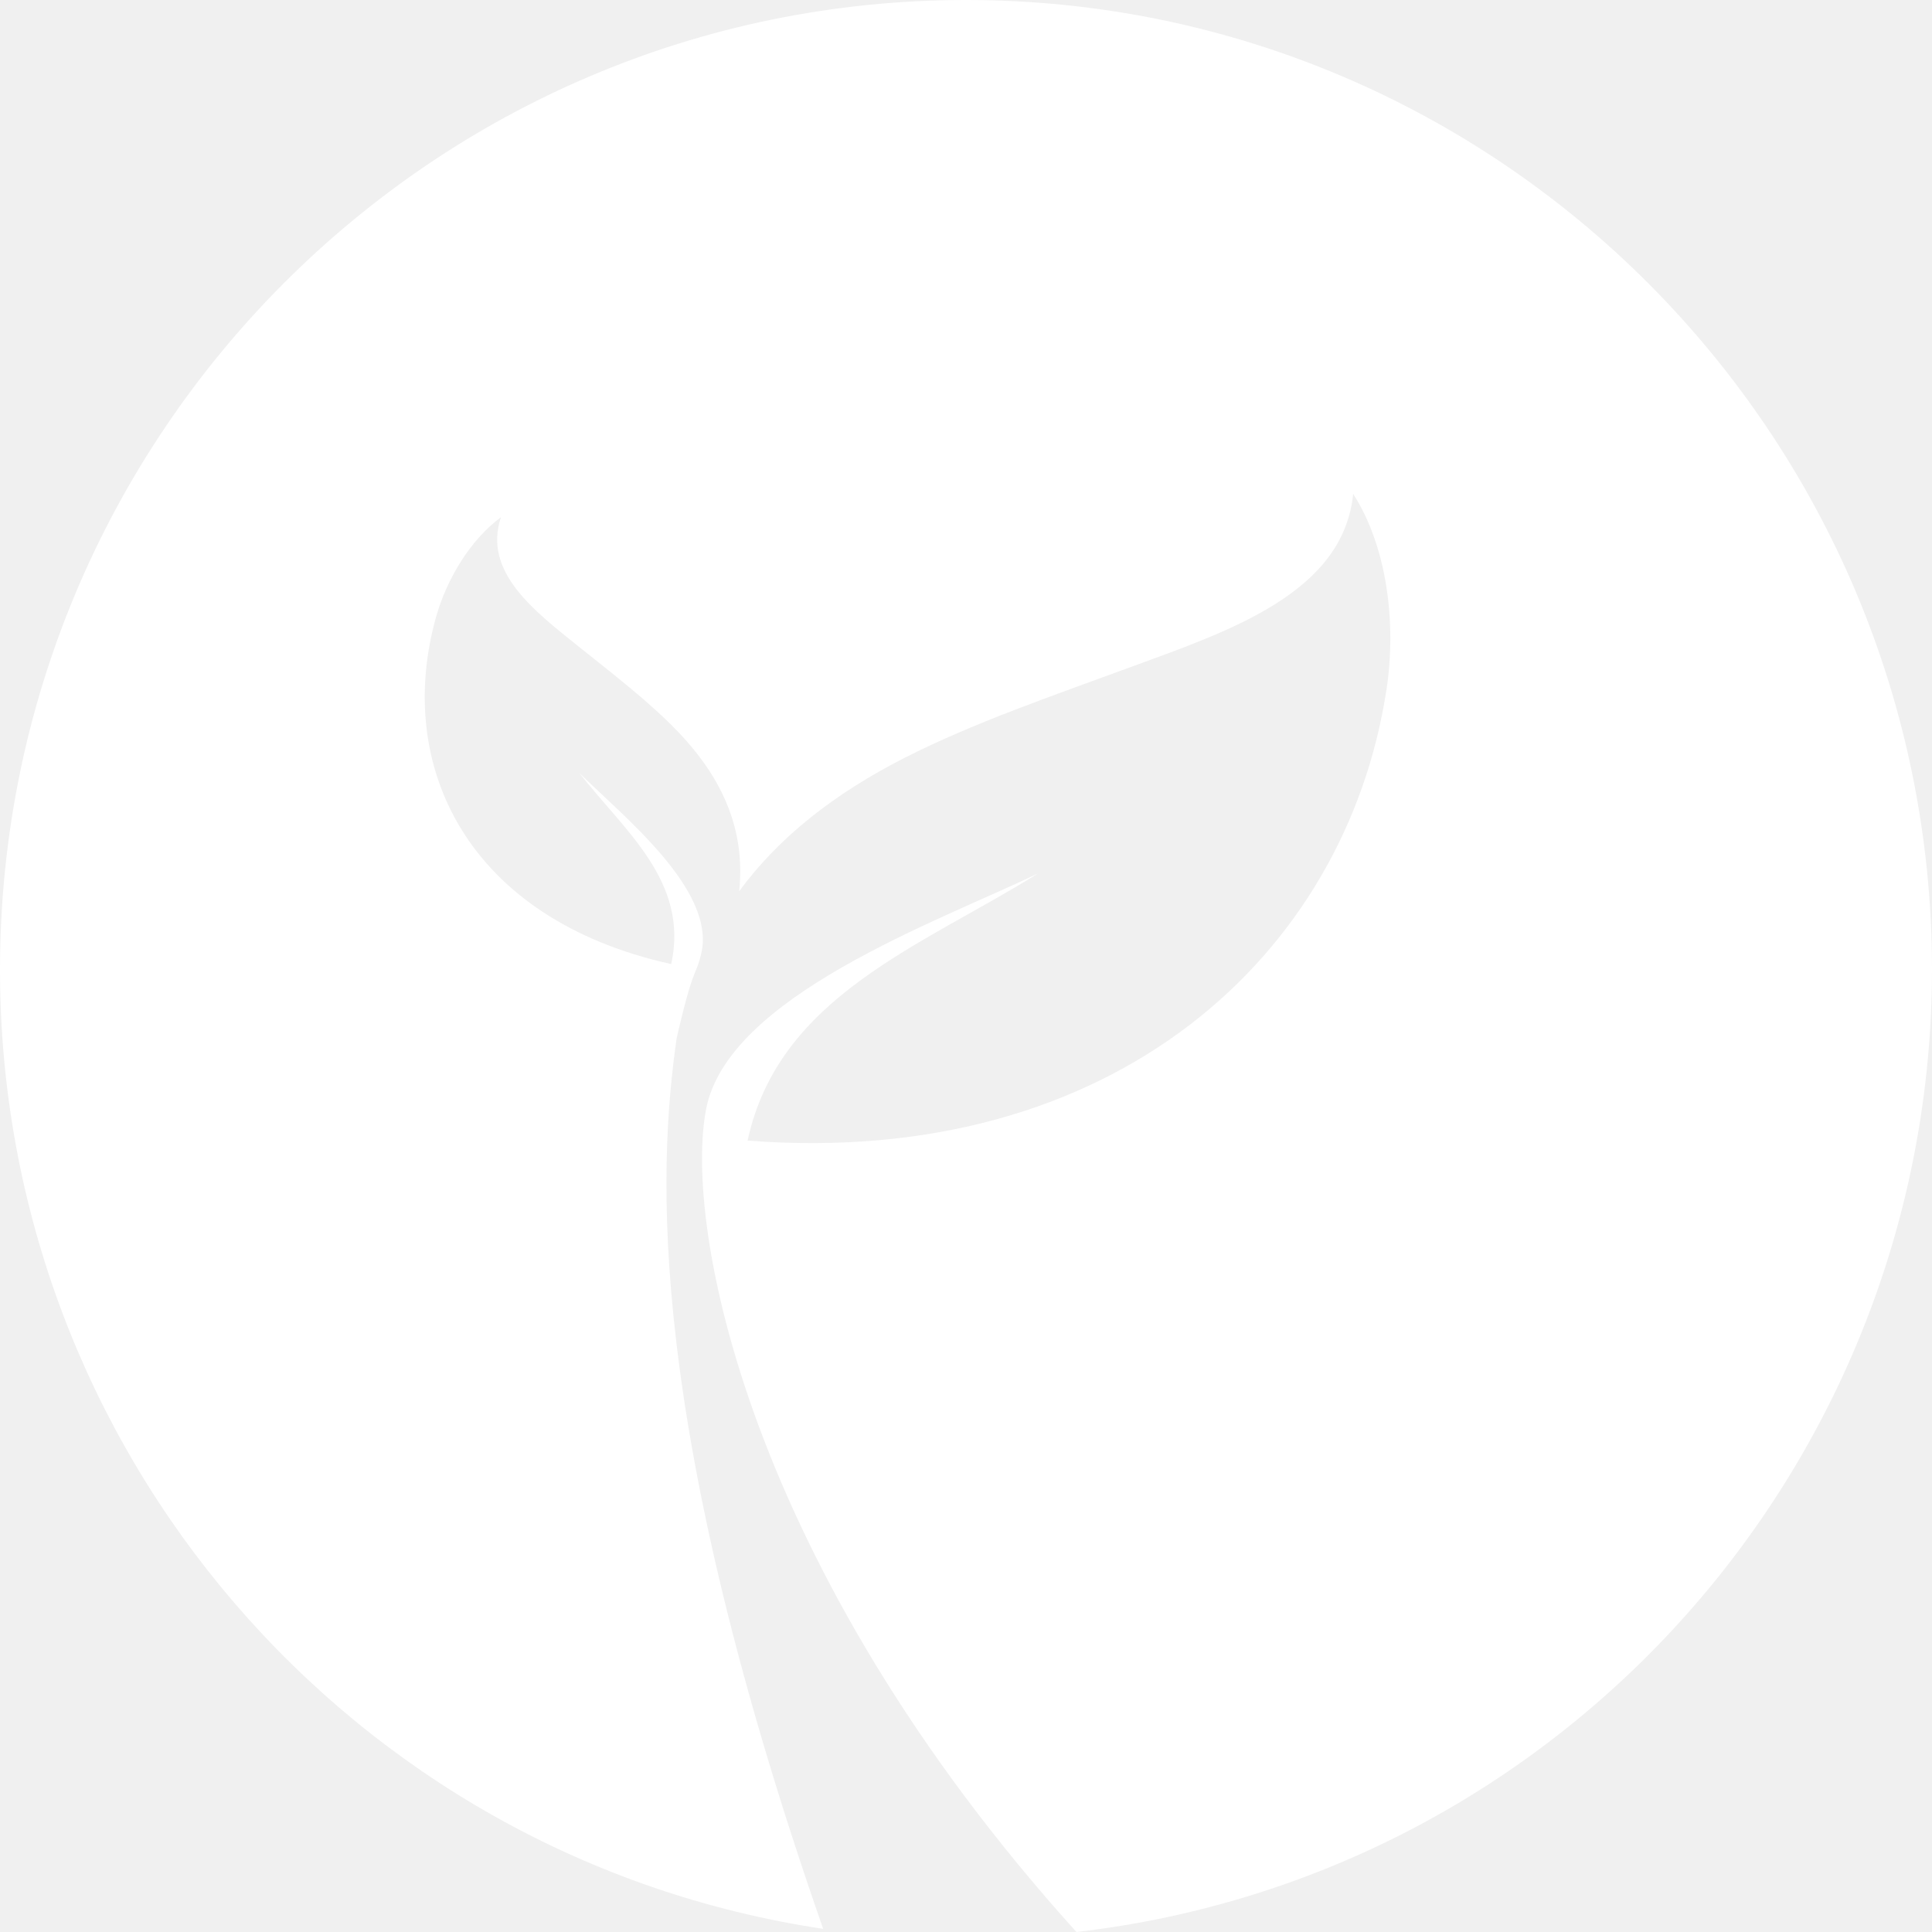
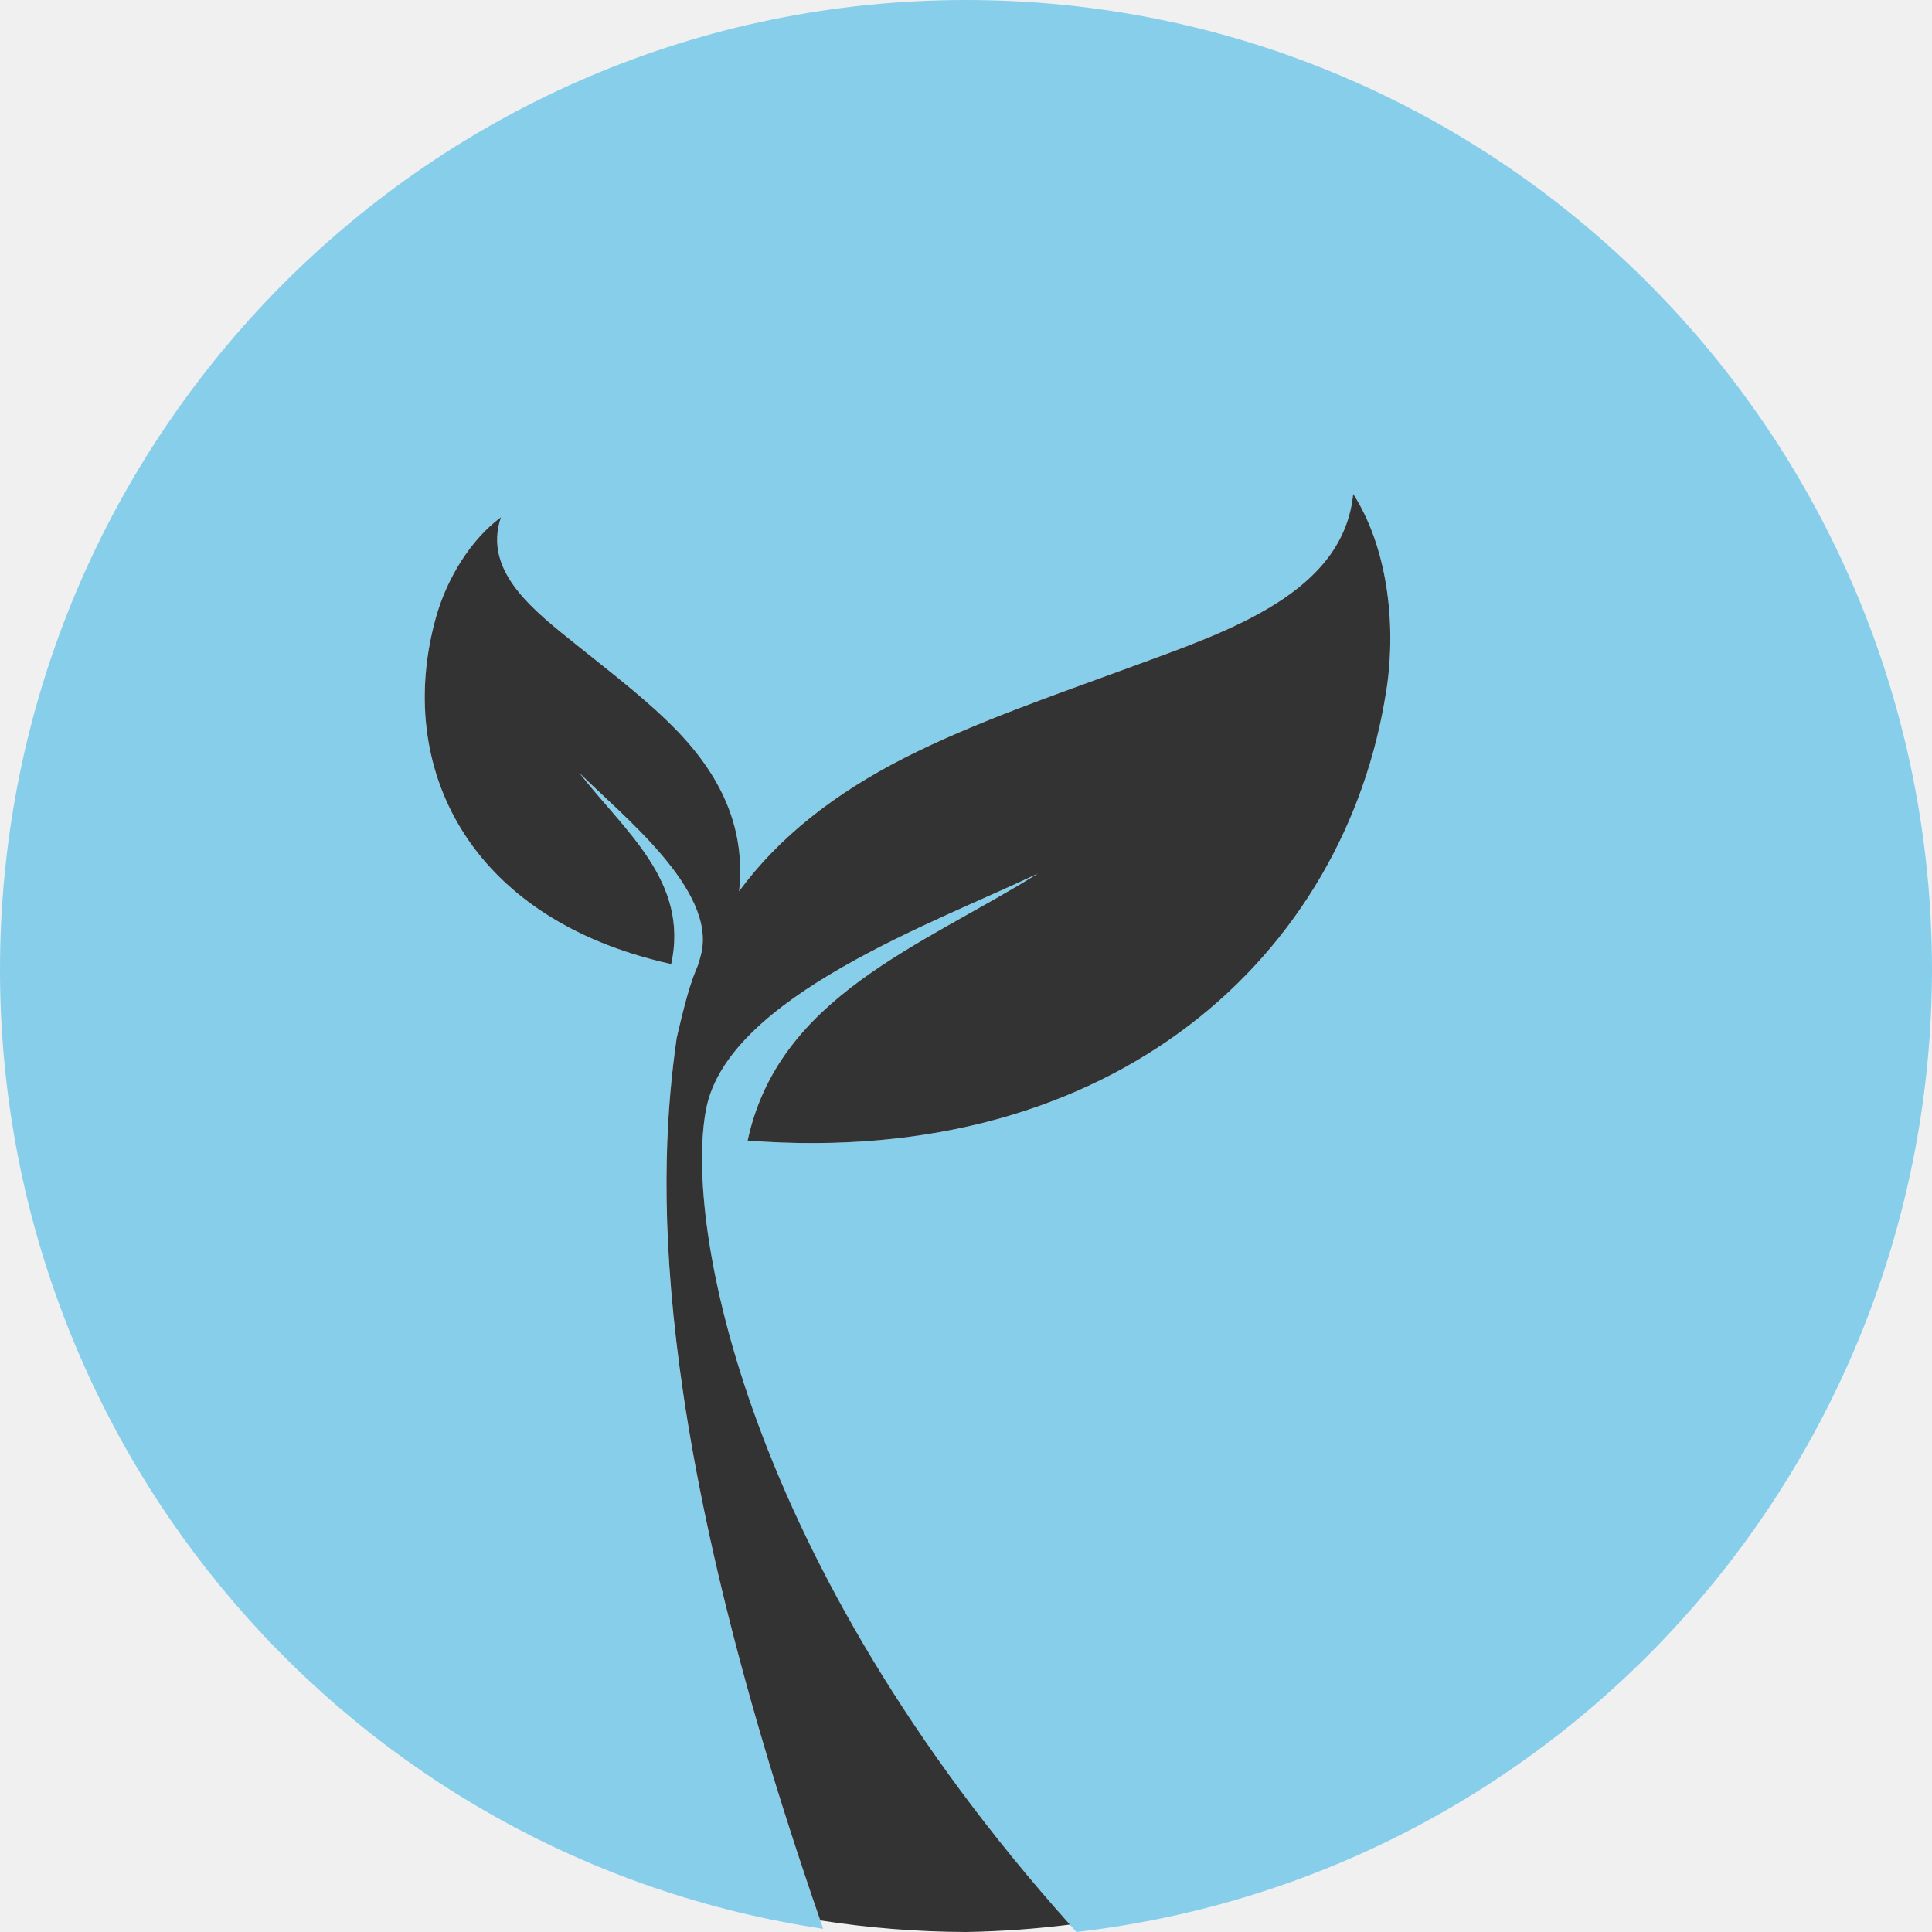
- <svg xmlns="http://www.w3.org/2000/svg" viewBox="0 0 300 300">
-   <path fill="#fff" d="M150 0A150 150.61 0 0 0 0 150.61a150 150.61 0 0 0 127.82 148.9c-27.44-78.64-25.71-117.59-22.75-138.3 0 0 1.38-6.17 2.4-9.03.27-.78.6-1.56.91-2.32.18-.57.36-1.16.5-1.75 2.37-9.95-12.27-21.46-18.93-28.1 7 9.02 17.08 16.82 14.28 29.69-31.7-6.99-42.97-30.79-36.54-53.82 1.68-6.02 5.38-12.09 10.1-15.57-2.86 8.51 5.25 14.6 11.93 19.98 5.68 4.55 11.18 8.75 15.64 13.42 6.98 7.33 10.4 15.33 9.42 24.68 6.17-8.42 14.84-15.2 25.79-20.77 10.7-5.42 22.77-9.54 35.42-14.19 14.85-5.45 32.6-11.37 34.13-26.74 5.17 8.05 6.8 19.83 5.15 30.57h-.01c-6.29 40.9-42.15 74.25-99.17 69.85 4.83-22.45 27.04-30.2 45.08-41.47-15.75 7.54-48.13 19.08-51.52 36.56-3.5 18 6.26 71.1 57.5 127.8A150 150.61 0 0 0 300 150.61 150 150.61 0 0 0 150 0Z" />
+ <svg xmlns="http://www.w3.org/2000/svg" version="1.1" viewBox="0 0 300 300">
+   <path fill="#87ceeb" fill-opacity="1" d="M150 0A150 150.61 0 0 0 0 150.61a150 150.61 0 0 0 127.82 148.9c-27.44-78.64-25.71-117.59-22.75-138.3 0 0 1.38-6.17 2.4-9.03.27-.78.6-1.56.91-2.32.18-.57.36-1.16.5-1.75 2.37-9.95-12.27-21.46-18.93-28.1 7 9.02 17.08 16.82 14.28 29.69-31.7-6.99-42.97-30.79-36.54-53.82 1.68-6.02 5.38-12.09 10.1-15.57-2.86 8.51 5.25 14.6 11.93 19.98 5.68 4.55 11.18 8.75 15.64 13.42 6.98 7.33 10.4 15.33 9.42 24.68 6.17-8.42 14.84-15.2 25.79-20.77 10.7-5.42 22.77-9.54 35.42-14.19 14.85-5.45 32.6-11.37 34.13-26.74 5.17 8.05 6.8 19.83 5.15 30.57h-.01c-6.29 40.9-42.15 74.25-99.17 69.85 4.83-22.45 27.04-30.2 45.08-41.47-15.75 7.54-48.13 19.08-51.52 36.56-3.5 18 6.26 71.1 57.5 127.8A150 150.61 0 0 0 300 150.61 150 150.61 0 0 0 150 0Z" display="inline" />
+   <path fill="#333" d="M210.12 76.7c-1.53 15.36-19.28 21.28-34.13 26.73-12.65 4.65-24.72 8.77-35.42 14.19-10.95 5.56-19.62 12.35-25.8 20.77.99-9.35-2.43-17.35-9.41-24.68-4.46-4.67-9.96-8.87-15.64-13.42-6.68-5.37-14.8-11.47-11.93-19.98-4.72 3.48-8.42 9.55-10.1 15.57-6.43 23.03 4.84 46.83 36.54 53.82 2.8-12.87-7.28-20.67-14.28-29.7 6.66 6.64 21.3 18.16 18.93 28.11a25 25 0 0 1-.5 1.75c-.3.76-.64 1.54-.9 2.32-1.03 2.86-2.41 9.03-2.41 9.03-2.94 20.59-4.64 59.25 22.3 136.99A150 150 0 0 0 150 300a150 150 0 0 0 16.13-1.15c-50.33-56.26-59.96-108.77-56.48-126.65 3.39-17.48 35.77-29.02 51.52-36.56-18.04 11.27-40.25 19.02-45.08 41.47 57.02 4.4 92.88-28.95 99.17-69.85h.01c1.65-10.74.02-22.52-5.15-30.57z" opacity="1" />
</svg>
